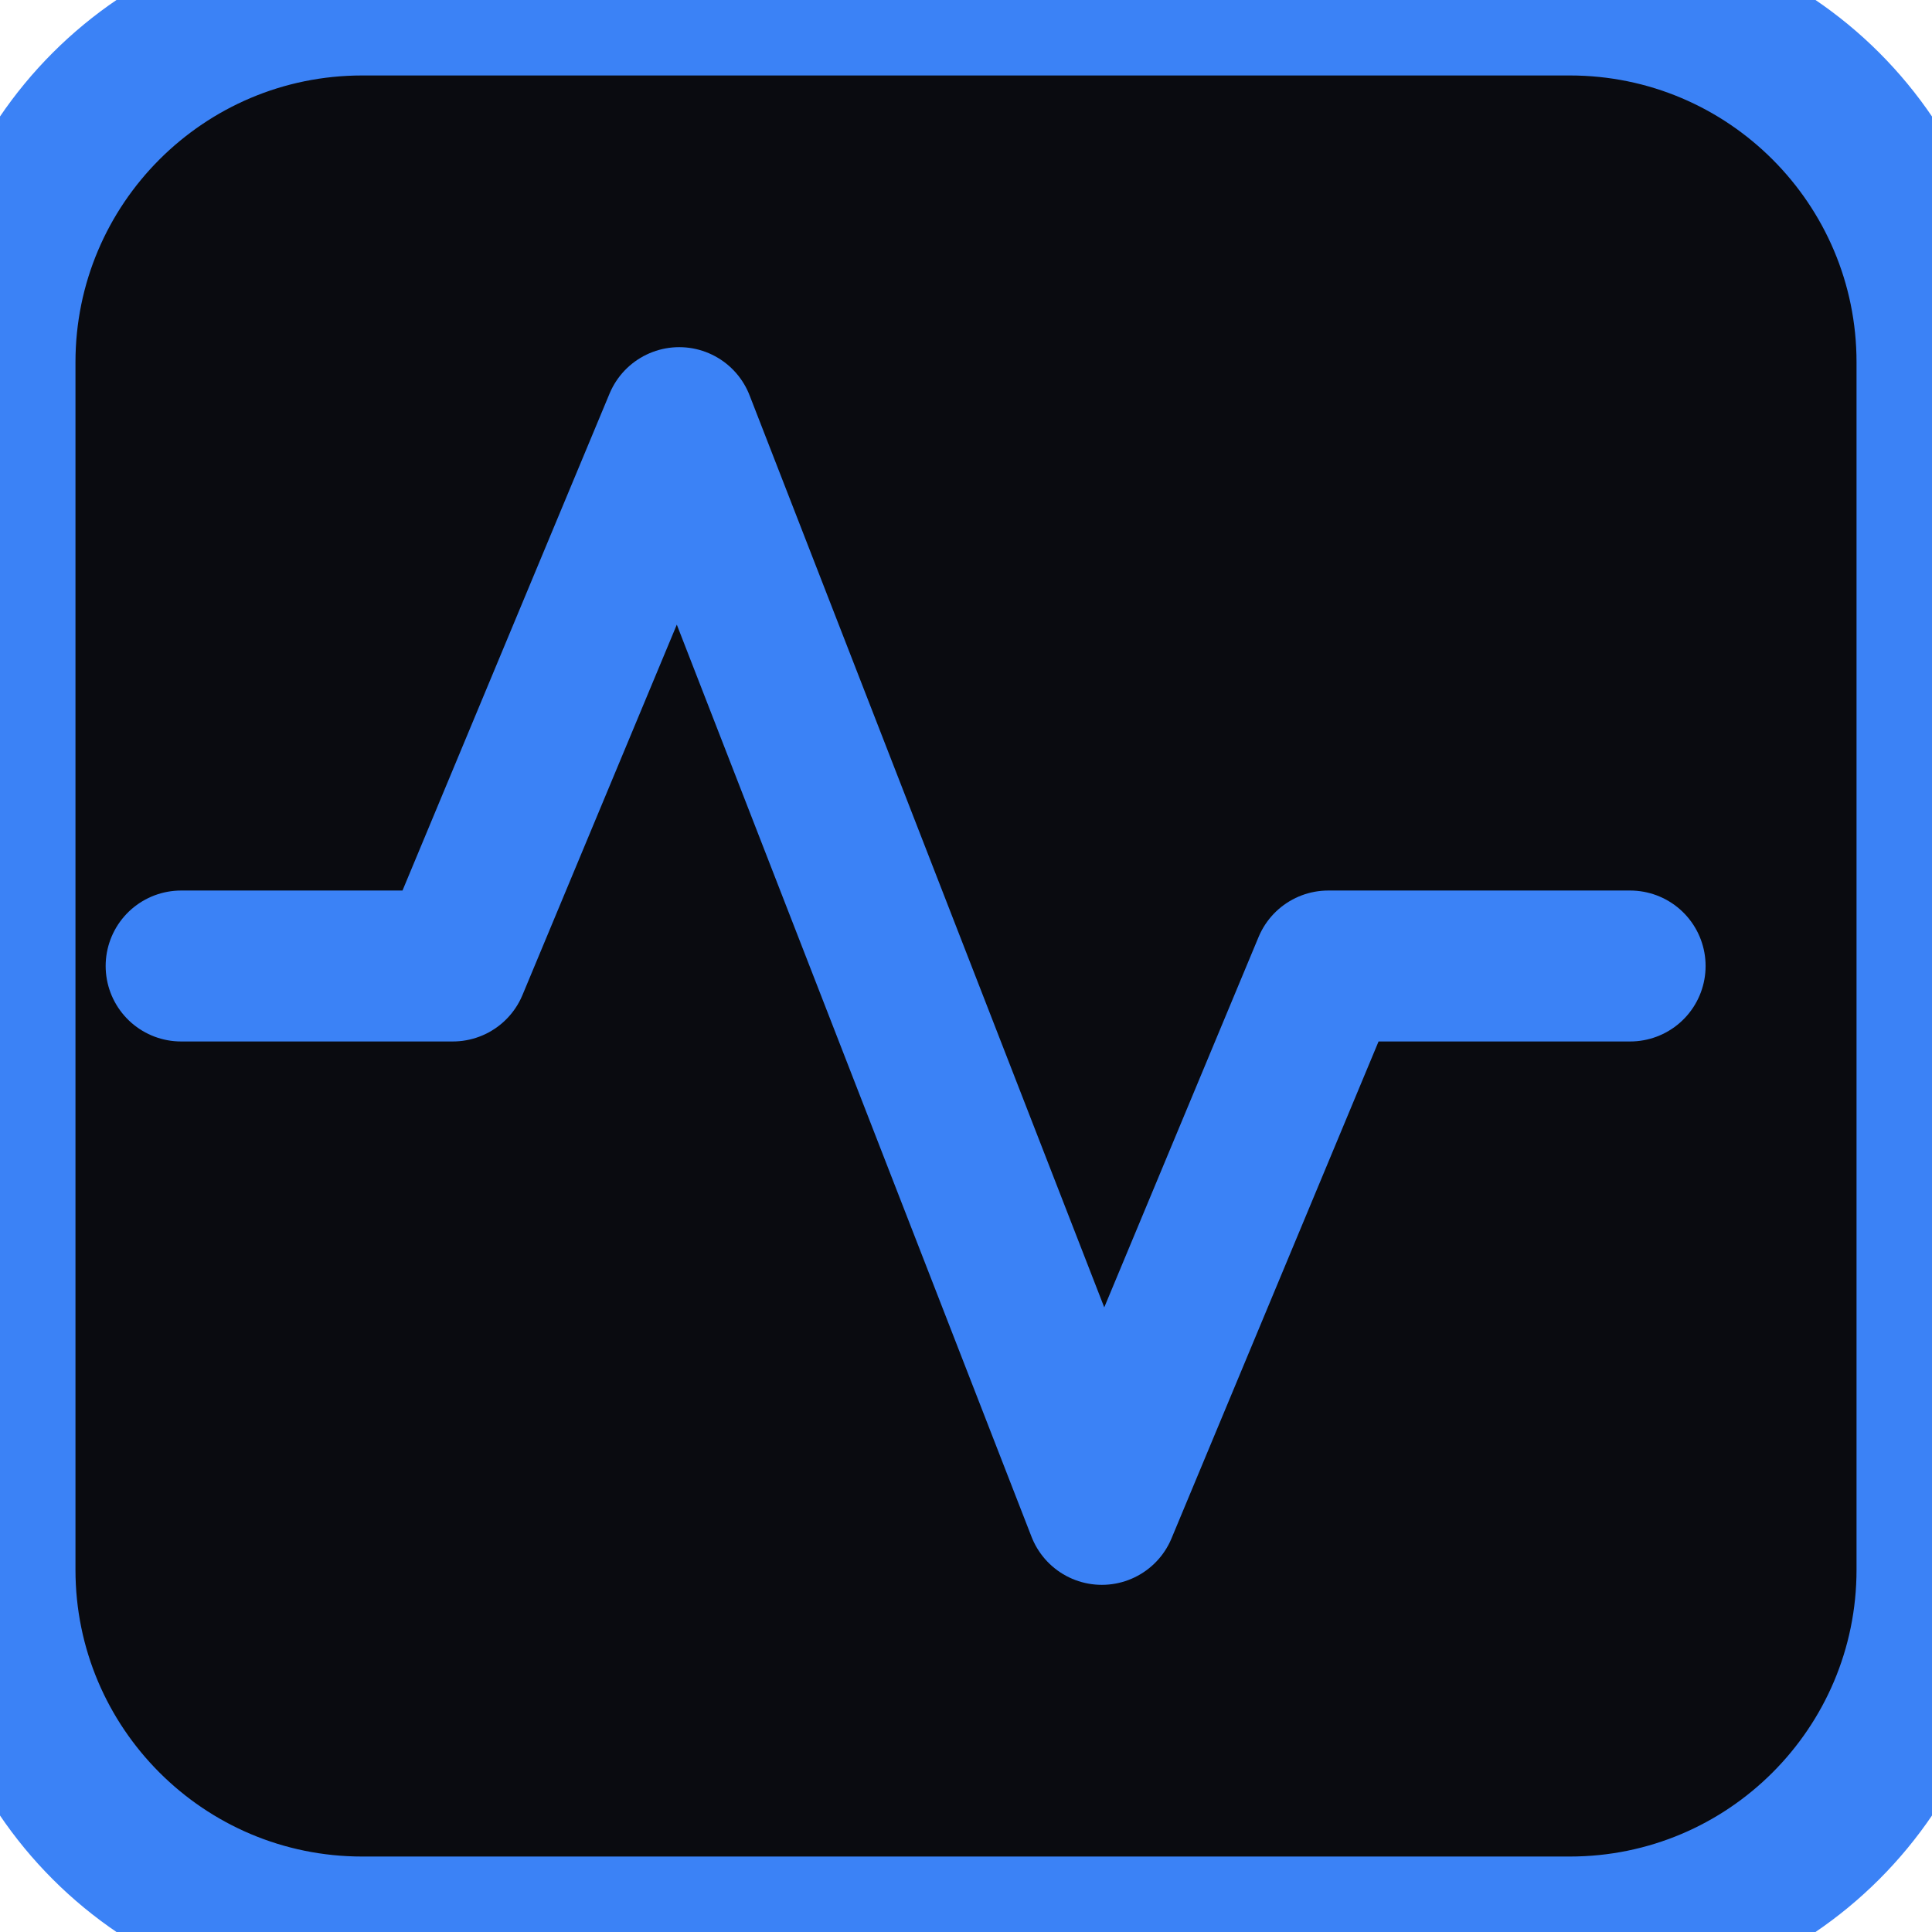
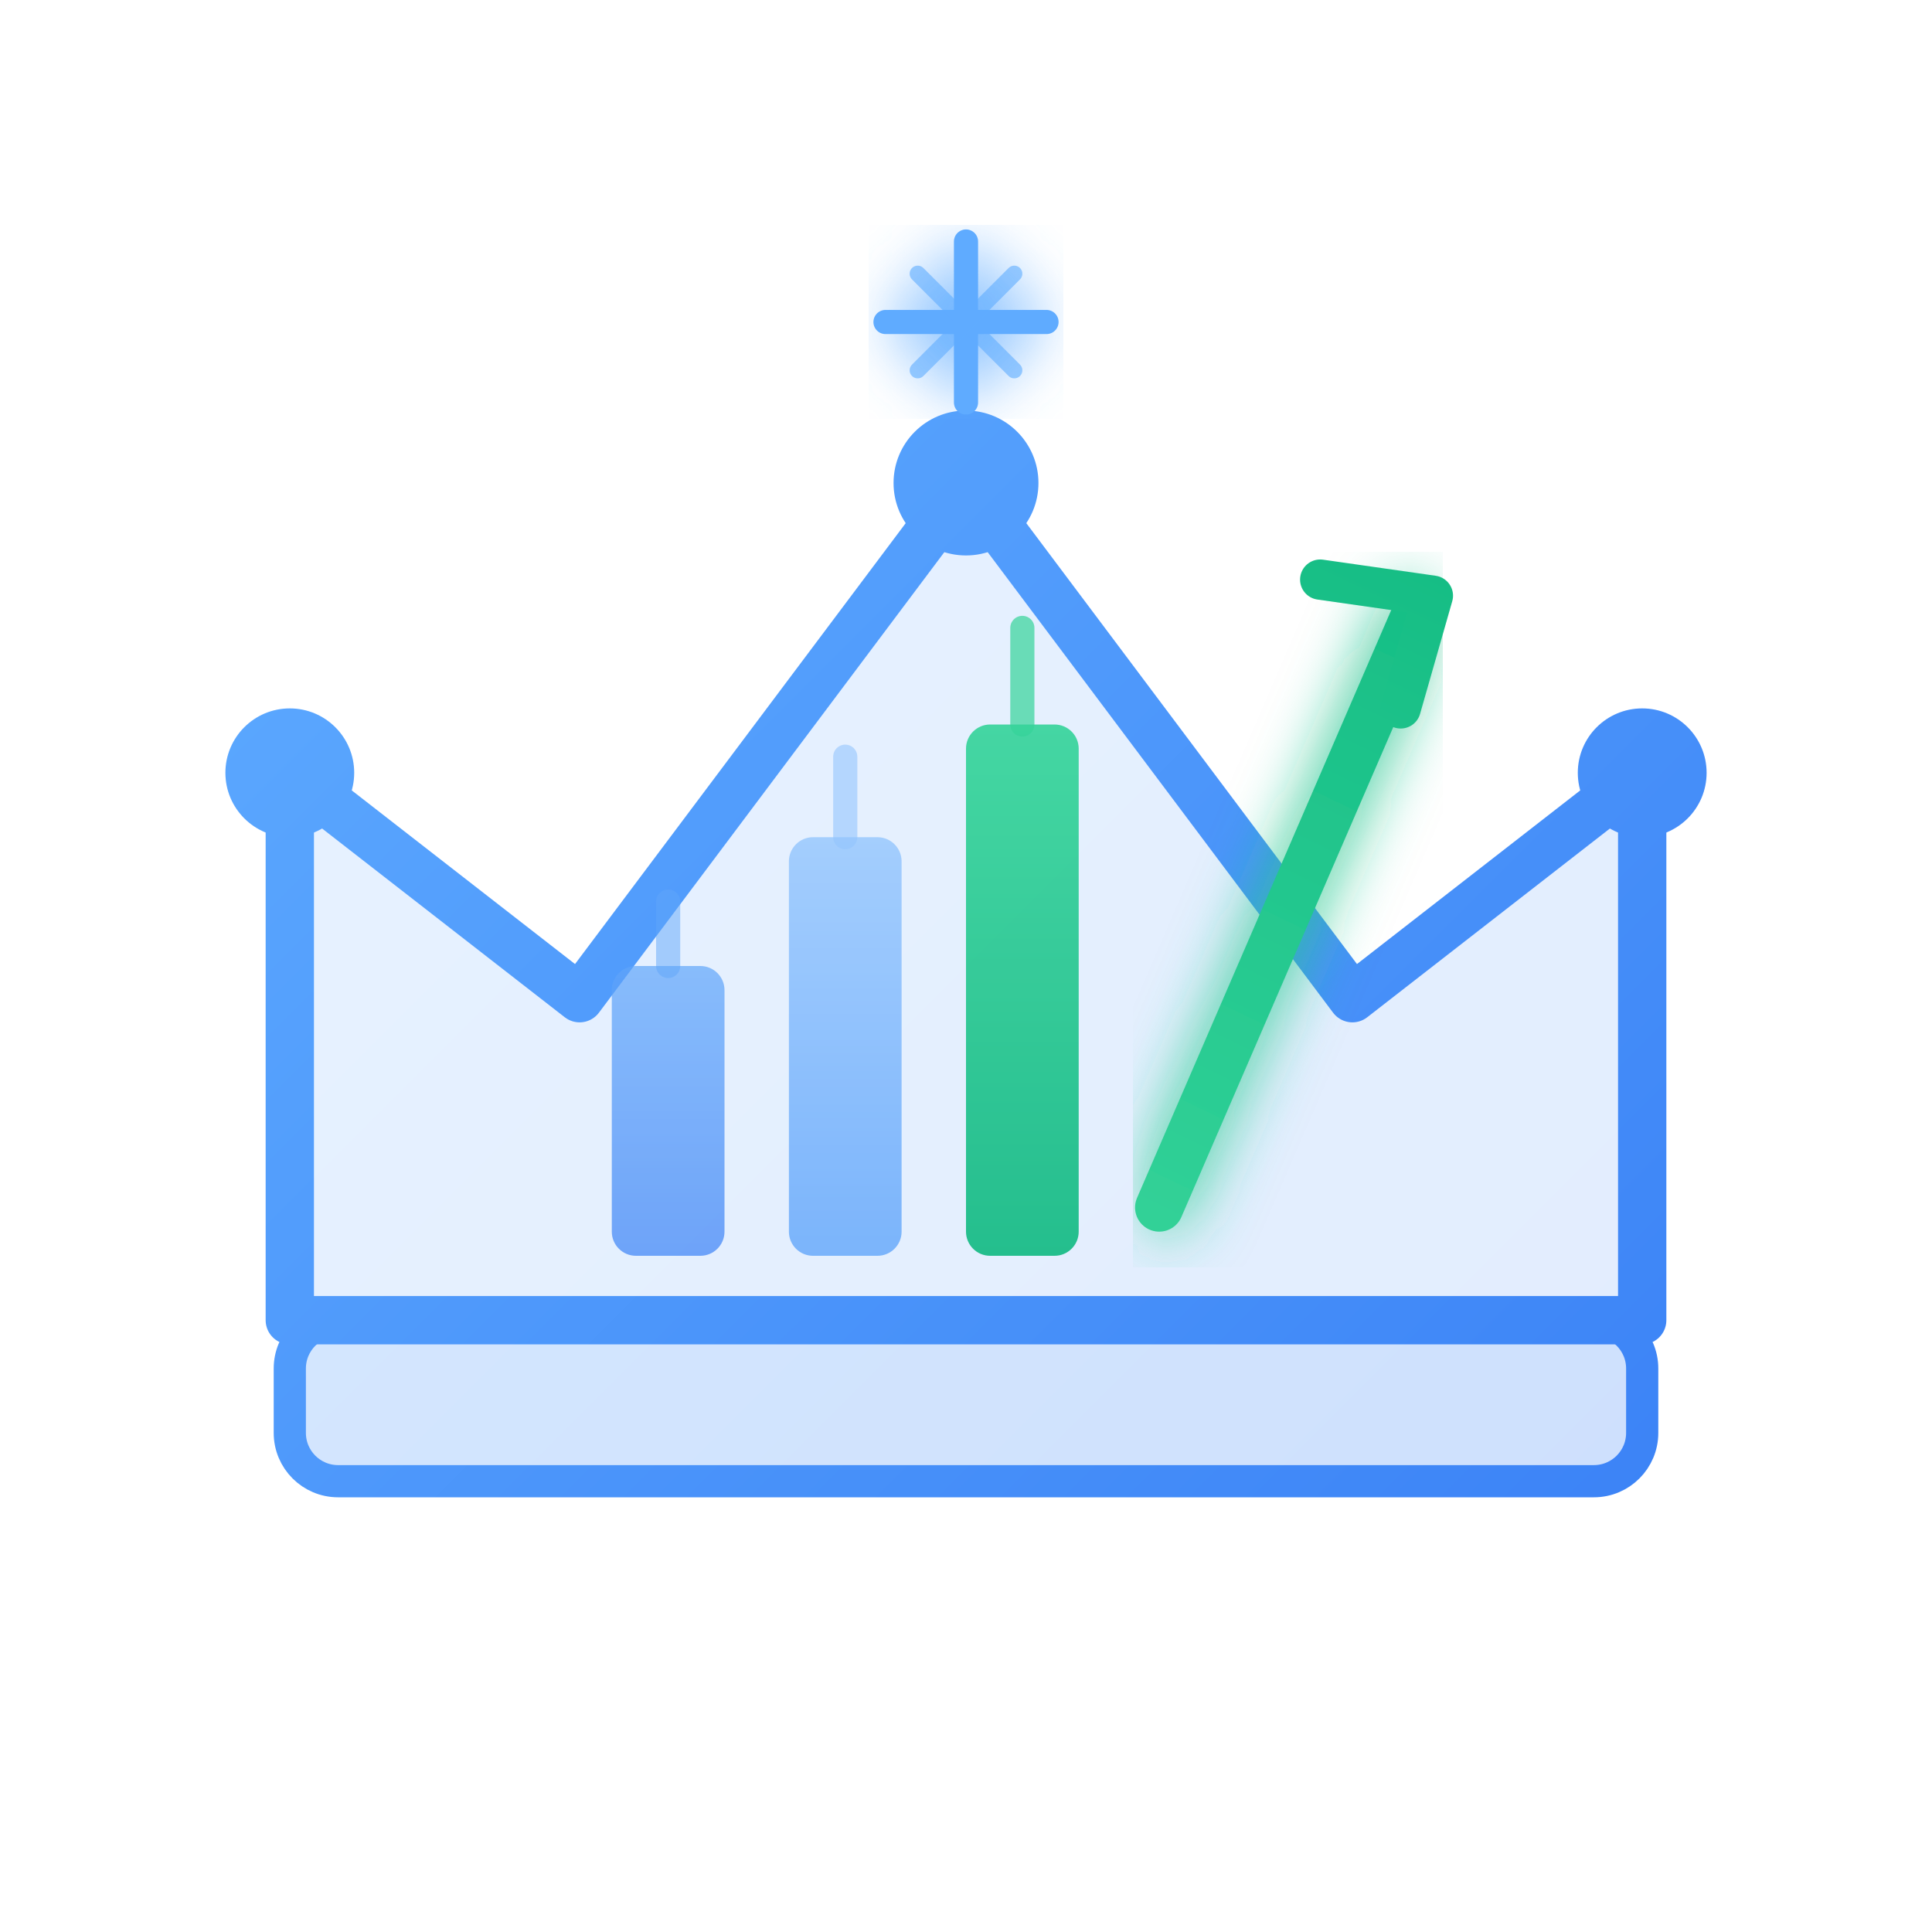
- <svg xmlns="http://www.w3.org/2000/svg" viewBox="0 0 32 32" fill="none" stroke="#3b82f6" stroke-width="2.5" stroke-linecap="round" stroke-linejoin="round">
-   <rect width="32" height="32" rx="6" fill="#0a0b10" />
-   <path d="M27 16h-5l-3.75 9L11.25 7 7.5 16H3" stroke="#3b82f6" stroke-width="2.5" />
+ <svg xmlns="http://www.w3.org/2000/svg" viewBox="0 0 120 120" fill="none">
+   <defs>
+     <linearGradient id="crown-grad" x1="20" y1="20" x2="100" y2="100" gradientUnits="userSpaceOnUse">
+       <stop offset="0%" stop-color="#5EABFF" />
+       <stop offset="100%" stop-color="#3B82F6" />
+     </linearGradient>
+     <linearGradient id="arrow-grad" x1="70" y1="80" x2="95" y2="28" gradientUnits="userSpaceOnUse">
+       <stop offset="0%" stop-color="#34D399" />
+       <stop offset="100%" stop-color="#10B981" />
+     </linearGradient>
+     <linearGradient id="bar1" x1="0" y1="0" x2="0" y2="1">
+       <stop offset="0%" stop-color="#60A5FA" />
+       <stop offset="100%" stop-color="#3B82F6" />
+     </linearGradient>
+     <linearGradient id="bar2" x1="0" y1="0" x2="0" y2="1">
+       <stop offset="0%" stop-color="#93C5FD" />
+       <stop offset="100%" stop-color="#60A5FA" />
+     </linearGradient>
+     <linearGradient id="bar3" x1="0" y1="0" x2="0" y2="1">
+       <stop offset="0%" stop-color="#34D399" />
+       <stop offset="100%" stop-color="#10B981" />
+     </linearGradient>
+     <filter id="glow">
+       <feGaussianBlur stdDeviation="2" result="blur" />
+       <feMerge>
+         <feMergeNode in="blur" />
+         <feMergeNode in="SourceGraphic" />
+       </feMerge>
+     </filter>
+   </defs>
+   <path d="M18 82 L18 48 L36 62 L60 30 L84 62 L102 48 L102 82 Z" fill="url(#crown-grad)" opacity="0.15" />
+   <path d="M18 82 L18 48 L36 62 L60 30 L84 62 L102 48 L102 82 Z" fill="none" stroke="url(#crown-grad)" stroke-width="3" stroke-linejoin="round" />
+   <rect x="18" y="82" width="84" height="10" rx="3" fill="url(#crown-grad)" opacity="0.25" />
+   <rect x="18" y="82" width="84" height="10" rx="3" fill="none" stroke="url(#crown-grad)" stroke-width="2" />
+   <circle cx="18" cy="48" r="4" fill="url(#crown-grad)" />
+   <circle cx="60" cy="30" r="4.5" fill="url(#crown-grad)" />
+   <circle cx="102" cy="48" r="4" fill="url(#crown-grad)" />
+   <rect x="38" y="60" width="7" height="18" rx="1.5" fill="url(#bar1)" opacity="0.7" />
+   <rect x="49" y="52" width="7" height="26" rx="1.5" fill="url(#bar2)" opacity="0.8" />
+   <rect x="60" y="45" width="7" height="33" rx="1.5" fill="url(#bar3)" opacity="0.9" />
+   <line x1="41.5" y1="56" x2="41.5" y2="60" stroke="#60A5FA" stroke-width="1.5" stroke-linecap="round" opacity="0.5" />
+   <line x1="52.5" y1="47" x2="52.5" y2="52" stroke="#93C5FD" stroke-width="1.5" stroke-linecap="round" opacity="0.6" />
+   <line x1="63.5" y1="39" x2="63.5" y2="45" stroke="#34D399" stroke-width="1.5" stroke-linecap="round" opacity="0.7" />
+   <path d="M72 75 L88 38" stroke="url(#arrow-grad)" stroke-width="3" stroke-linecap="round" filter="url(#glow)" />
+   <path d="M82 36 L89 37 L87 44" fill="none" stroke="url(#arrow-grad)" stroke-width="2.5" stroke-linecap="round" stroke-linejoin="round" />
+   <g transform="translate(60, 20)" filter="url(#glow)">
+     <line x1="0" y1="-5" x2="0" y2="5" stroke="#5EABFF" stroke-width="1.5" stroke-linecap="round" />
+     <line x1="-5" y1="0" x2="5" y2="0" stroke="#5EABFF" stroke-width="1.5" stroke-linecap="round" />
+     <line x1="-3" y1="-3" x2="3" y2="3" stroke="#5EABFF" stroke-width="1" stroke-linecap="round" opacity="0.6" />
+     <line x1="3" y1="-3" x2="-3" y2="3" stroke="#5EABFF" stroke-width="1" stroke-linecap="round" opacity="0.6" />
+   </g>
</svg>
